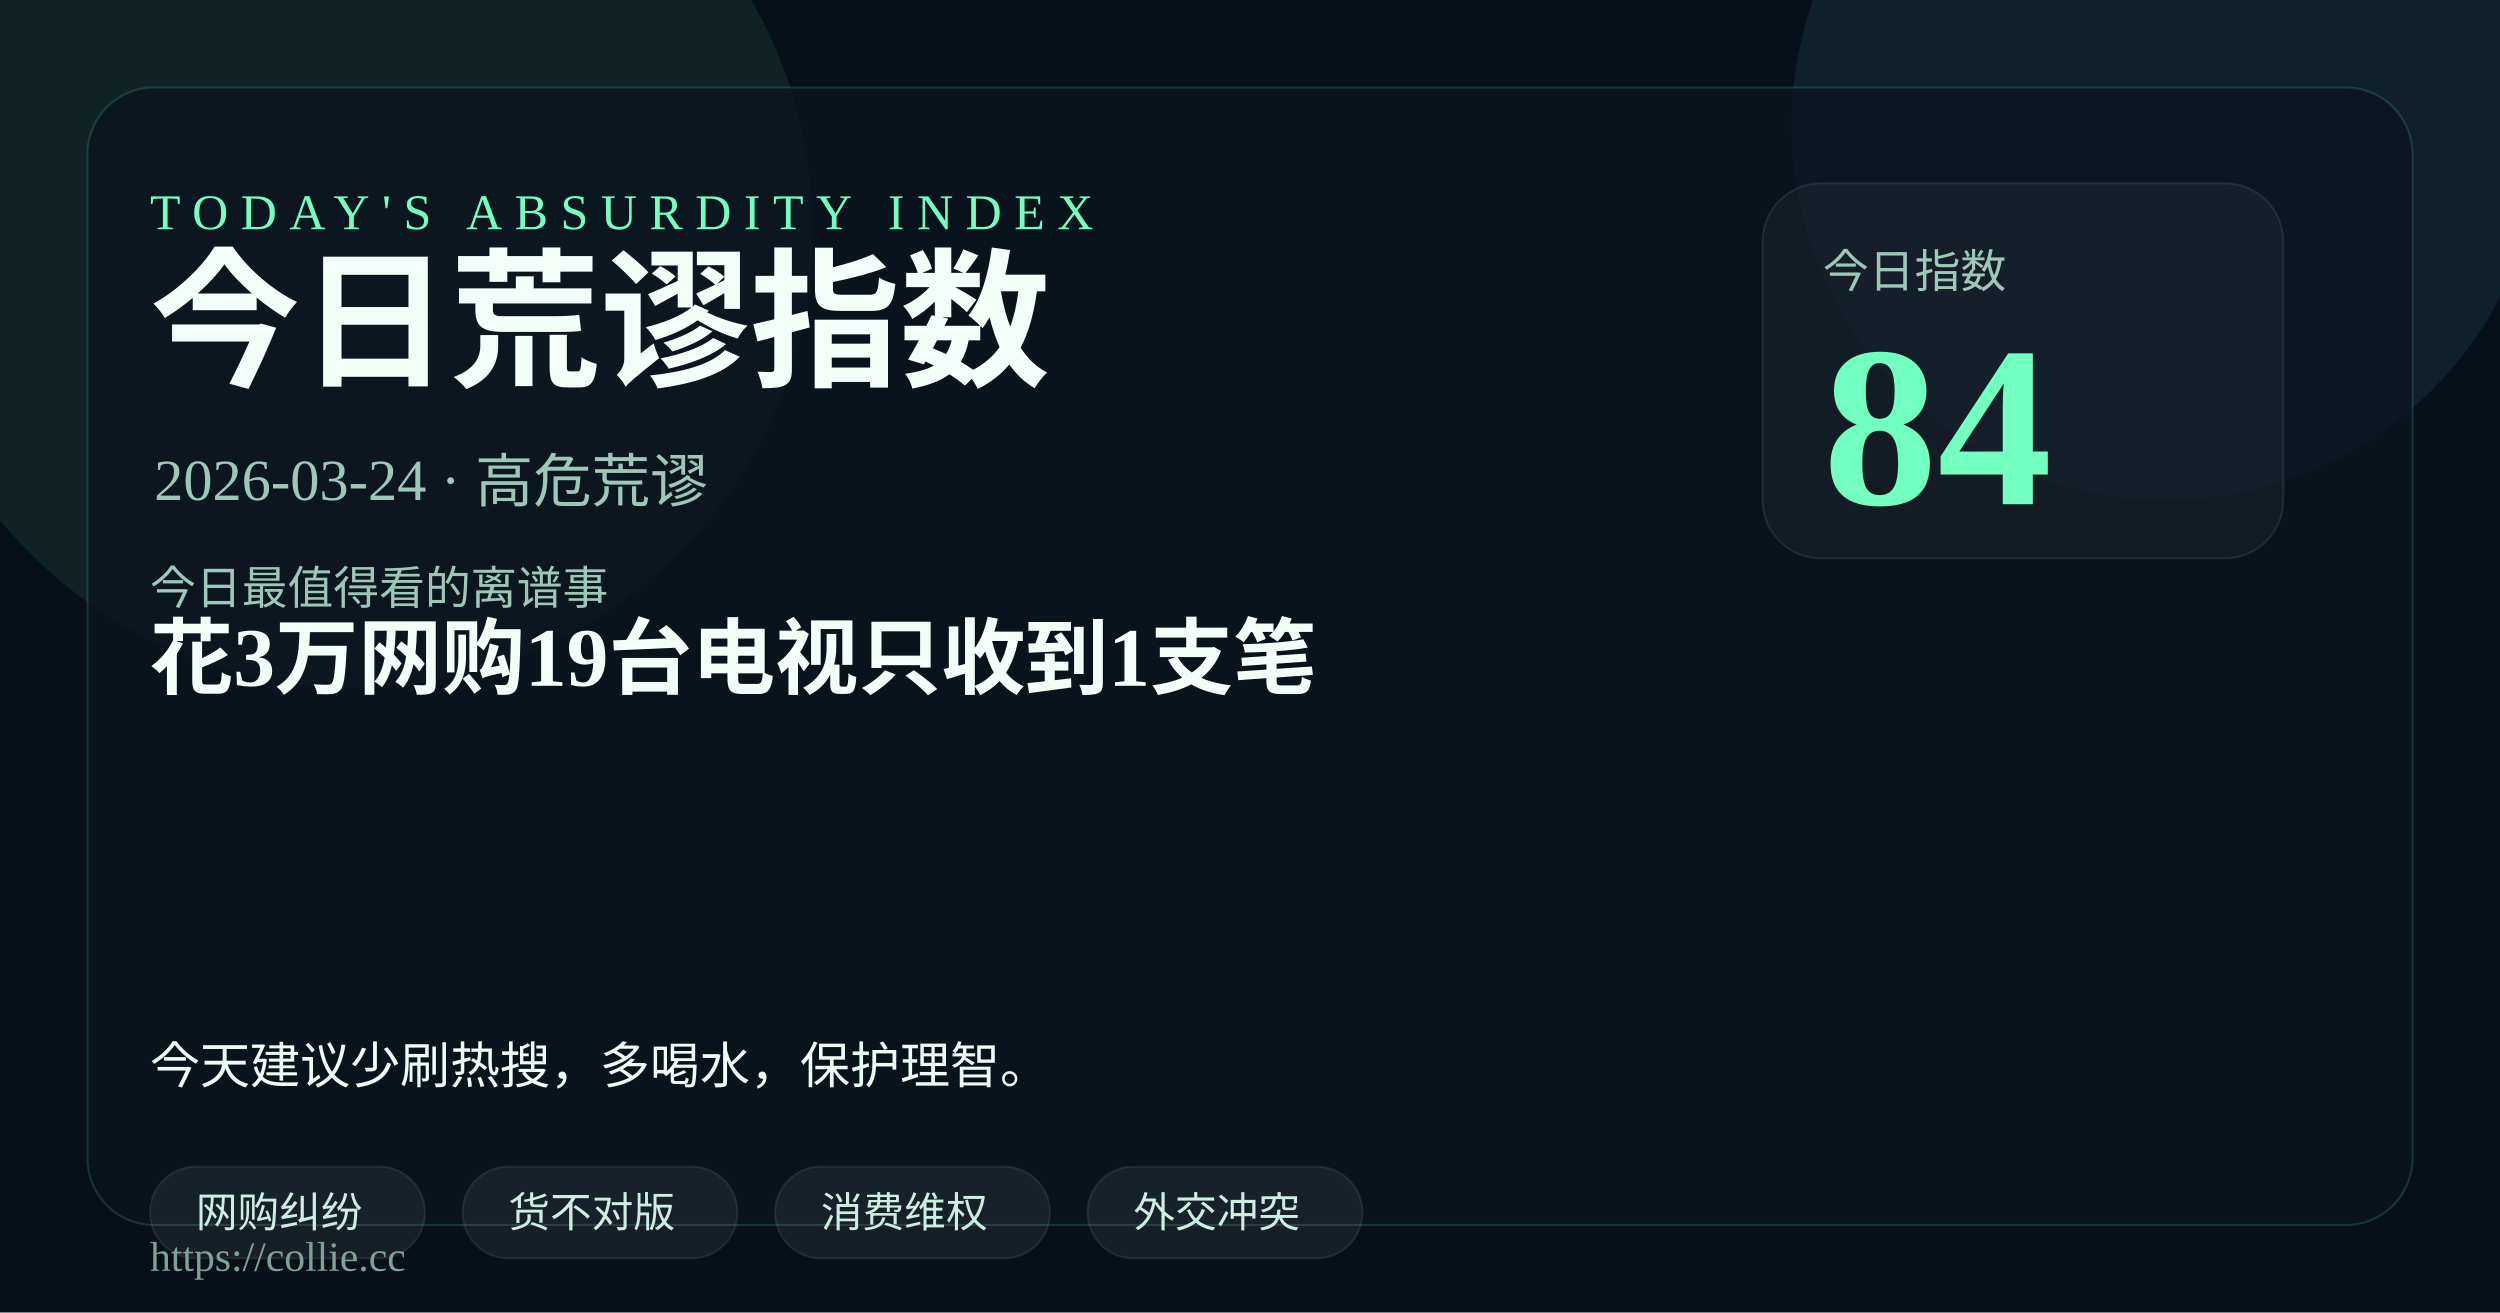
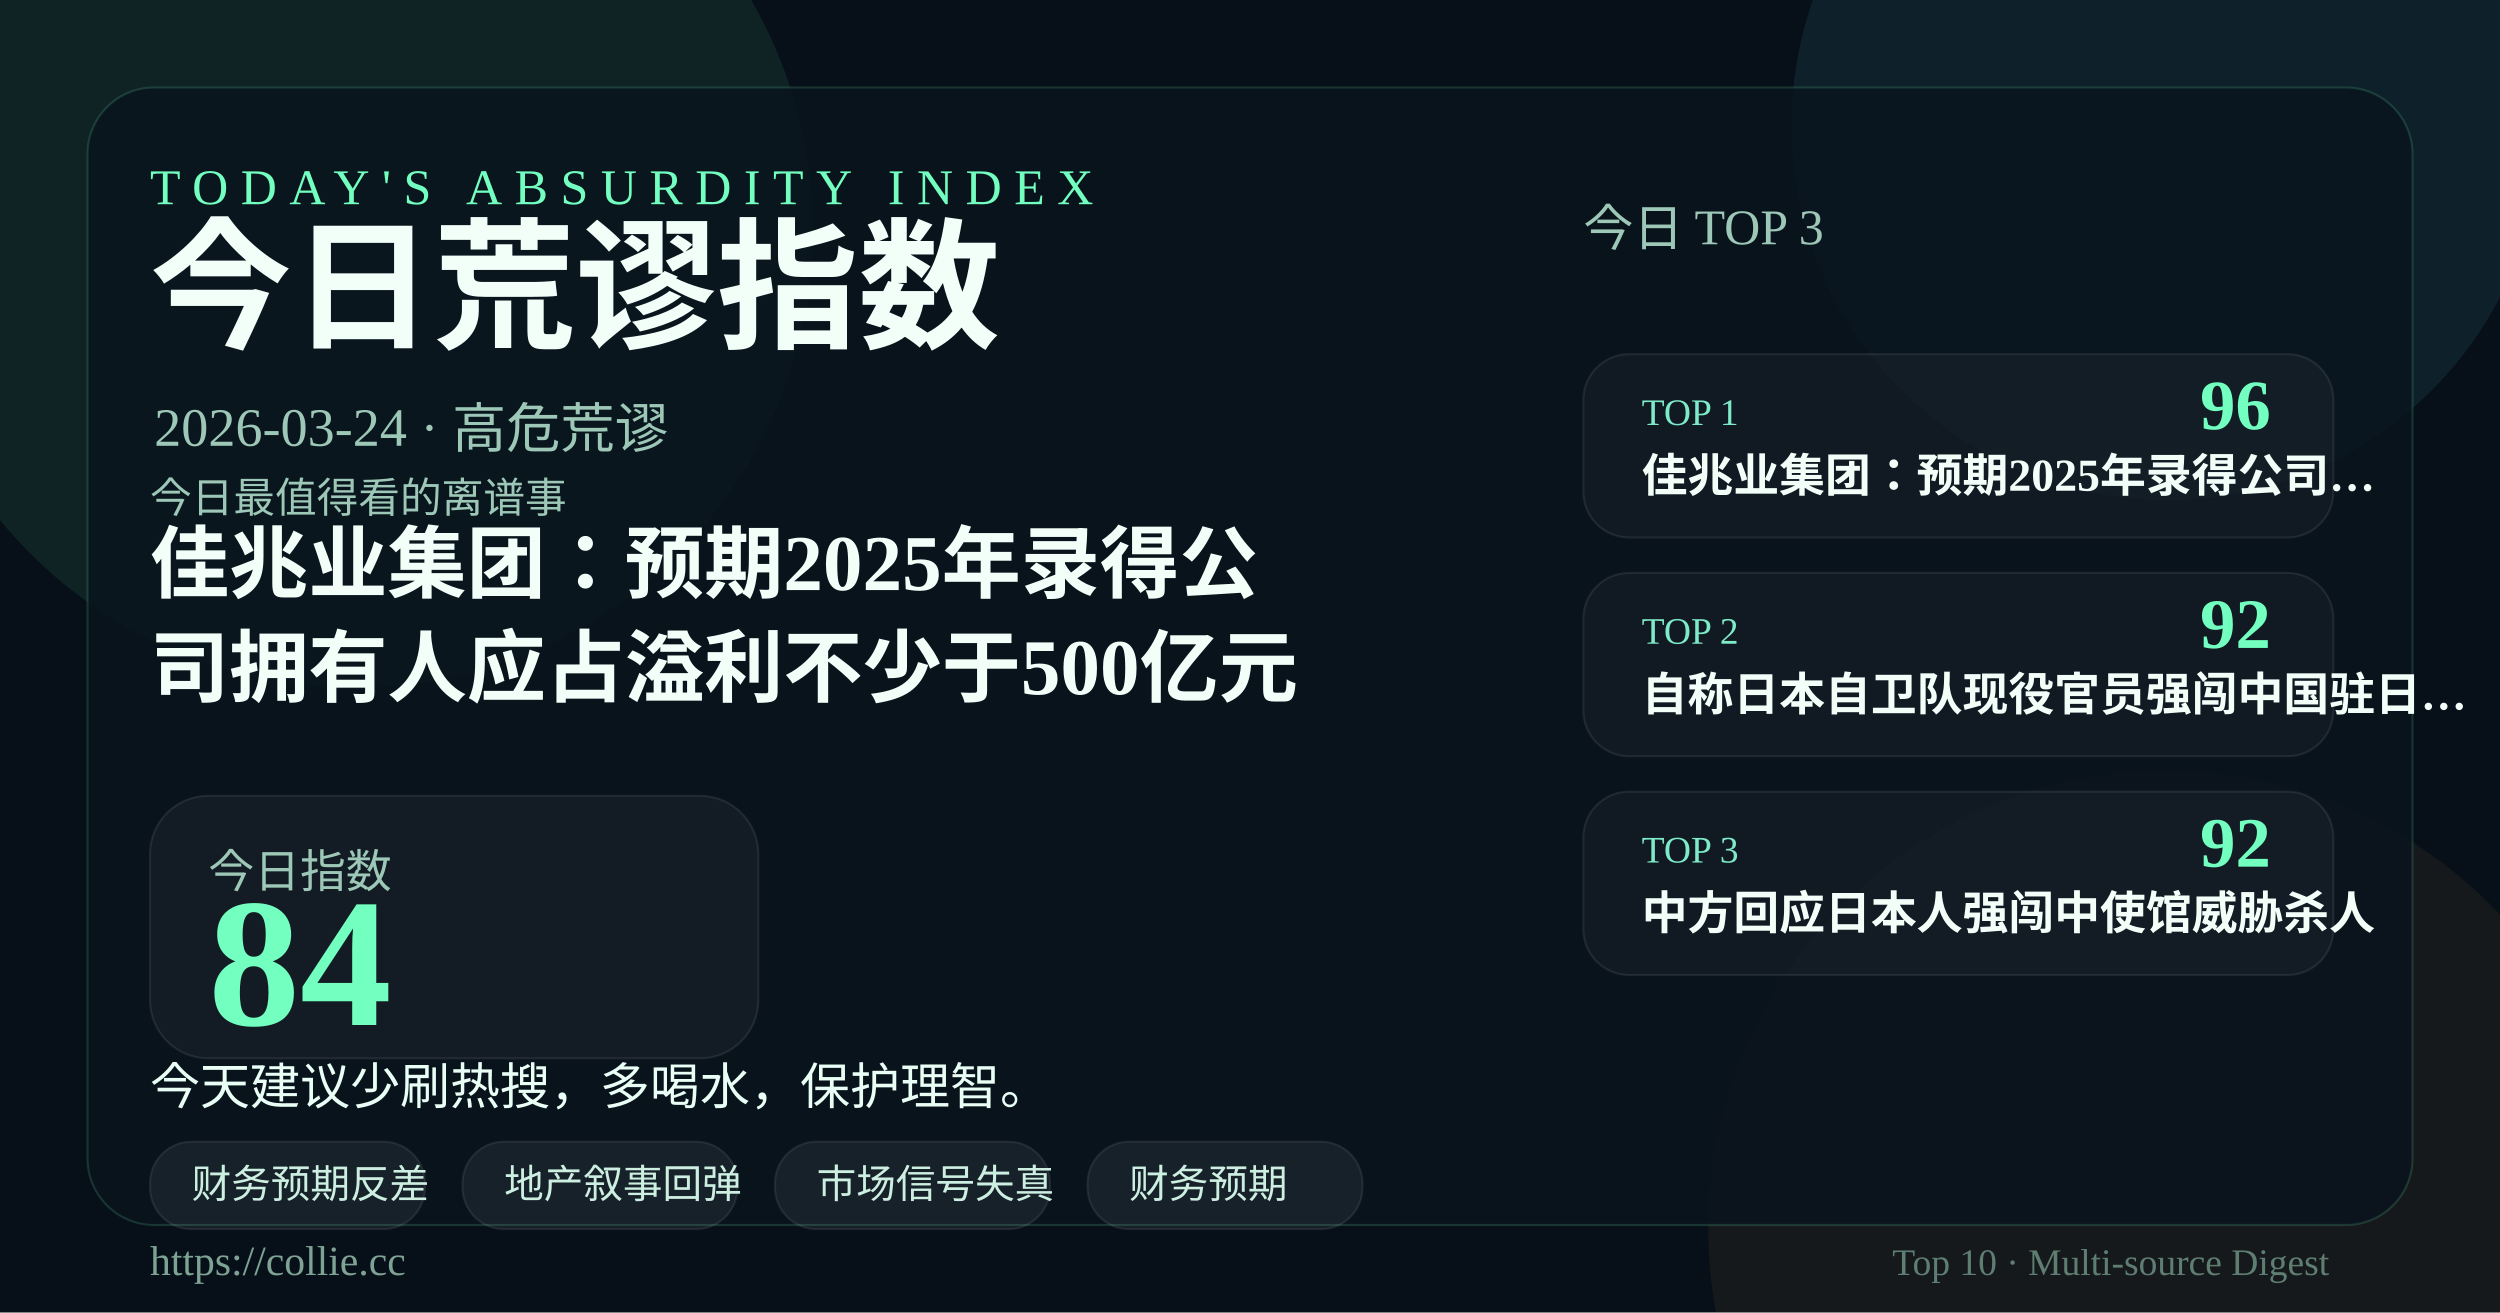
<svg xmlns="http://www.w3.org/2000/svg" width="1200" height="630" viewBox="0 0 1200 630" fill="none">
  <rect width="1200" height="630" fill="#071018" />
  <circle cx="170" cy="110" r="220" fill="rgba(114,255,191,0.08)" />
  <circle cx="1040" cy="60" r="180" fill="rgba(111,233,255,0.08)" />
-   <rect x="42" y="42" width="1116" height="546" rx="32" fill="rgba(10,20,30,0.82)" stroke="rgba(114,255,191,0.15)" />
-   <text x="72" y="110" font-size="24" letter-spacing="6" fill="#72FFBF">TODAY'S ABSURDITY INDEX</text>
-   <text x="72" y="180" font-size="72" font-weight="800" fill="#F2FFF9">今日荒谬指数</text>
-   <text x="74" y="240" font-size="28" fill="#9DC8B7">2026-03-24 · 高危荒谬</text>
-   <rect x="846" y="88" width="250" height="180" rx="28" fill="rgba(255,255,255,0.04)" stroke="rgba(255,255,255,0.08)" />
-   <text x="875" y="138" font-size="22" fill="#9DC8B7">今日指数</text>
-   <text x="875" y="242" font-size="110" font-weight="900" fill="#72FFBF">84</text>
-   <text x="72" y="290" font-size="22" fill="#9DC8B7">今日最值得看的离谱事</text>
-   <text x="72" y="330" font-size="40" font-weight="700" fill="#F2FFF9">花3万网购19台电视只收到1支笔</text>
-   <text x="72" y="520" font-size="24" fill="#E9FFF6">今天建议少刷热搜，多喝水，保护理智。</text>
-   <rect x="72" y="560" rx="22" ry="22" width="132" height="44" fill="rgba(255,255,255,0.06)" stroke="rgba(255,255,255,0.08)" />
-   <text x="94" y="589" font-size="20" fill="#CDEFE1">网购纠纷</text>
-   <rect x="222" y="560" rx="22" ry="22" width="132" height="44" fill="rgba(255,255,255,0.06)" stroke="rgba(255,255,255,0.08)" />
-   <text x="244" y="589" font-size="20" fill="#CDEFE1">货不对版</text>
-   <rect x="372" y="560" rx="22" ry="22" width="132" height="44" fill="rgba(255,255,255,0.06)" stroke="rgba(255,255,255,0.08)" />
-   <text x="394" y="589" font-size="20" fill="#CDEFE1">消费维权</text>
-   <rect x="522" y="560" rx="22" ry="22" width="132" height="44" fill="rgba(255,255,255,0.06)" stroke="rgba(255,255,255,0.08)" />
-   <text x="544" y="589" font-size="20" fill="#CDEFE1">外交冲突</text>
-   <text x="72" y="610" font-size="20" fill="#7EA394">https://collie.cc</text>
+   <circle cx="1040" cy="590" r="220" fill="rgba(255,179,71,0.06)" />
+   <rect x="42" y="42" width="1116" height="546" rx="32" fill="rgba(10,20,30,0.86)" stroke="rgba(114,255,191,0.15)" />
+   <text x="72" y="98" font-size="24" letter-spacing="6" fill="#72FFBF">TODAY'S ABSURDITY INDEX</text>
+   <text x="72" y="162" font-size="68" font-weight="900" fill="#F2FFF9">今日荒谬指数</text>
+   <text x="74" y="214" font-size="26" fill="#9DC8B7">2026-03-24 · 高危荒谬</text>
+   <rect x="72" y="382" width="292" height="126" rx="28" fill="rgba(255,255,255,0.04)" stroke="rgba(255,255,255,0.08)" />
+   <text x="100" y="426" font-size="22" fill="#9DC8B7">今日指数</text>
+   <text x="100" y="492" font-size="88" font-weight="900" fill="#72FFBF">84</text>
+   <text x="72" y="246" font-size="20" fill="#9DC8B7">今日最值得看的离谱事</text>
+   <text x="72" y="284" font-size="38" font-weight="800" fill="#F2FFF9">佳兆业集团：预期2025年录得公</text>
+   <text x="72" y="334" font-size="38" font-weight="800" fill="#F2FFF9">司拥有人应占溢利不少于500亿元</text>
+   <text x="72" y="530" font-size="24" fill="#E9FFF6">今天建议少刷热搜，多喝水，保护理智。</text>
+   <rect x="72" y="548" rx="20" ry="20" width="132" height="42" fill="rgba(255,255,255,0.06)" stroke="rgba(255,255,255,0.08)" />
+   <text x="92" y="575" font-size="19" fill="#CDEFE1">财务预期反差</text>
+   <rect x="222" y="548" rx="20" ry="20" width="132" height="42" fill="rgba(255,255,255,0.06)" stroke="rgba(255,255,255,0.08)" />
+   <text x="242" y="575" font-size="19" fill="#CDEFE1">地产叙事回弹</text>
+   <rect x="372" y="548" rx="20" ry="20" width="132" height="42" fill="rgba(255,255,255,0.06)" stroke="rgba(255,255,255,0.08)" />
+   <text x="392" y="575" font-size="19" fill="#CDEFE1">市场信号失真</text>
+   <rect x="522" y="548" rx="20" ry="20" width="132" height="42" fill="rgba(255,255,255,0.06)" stroke="rgba(255,255,255,0.08)" />
+   <text x="542" y="575" font-size="19" fill="#CDEFE1">财务预期</text>
+   <text x="760" y="118" font-size="24" fill="#9DC8B7">今日 TOP 3</text>
+   <rect x="760" y="170" width="360" height="88" rx="22" fill="rgba(255,255,255,0.035)" stroke="rgba(255,255,255,0.08)" />
+   <text x="788" y="204" font-size="18" fill="#7DEAC8">TOP 1</text>
+   <text x="1090" y="206" font-size="34" text-anchor="end" font-weight="900" fill="#72FFBF">96</text>
+   <text x="788" y="236" font-size="22" font-weight="700" fill="#F2FFF9">佳兆业集团：预期2025年录得公司…</text>
+   <rect x="760" y="275" width="360" height="88" rx="22" fill="rgba(255,255,255,0.035)" stroke="rgba(255,255,255,0.08)" />
+   <text x="788" y="309" font-size="18" fill="#7DEAC8">TOP 2</text>
+   <text x="1090" y="311" font-size="34" text-anchor="end" font-weight="900" fill="#72FFBF">92</text>
+   <text x="788" y="341" font-size="22" font-weight="700" fill="#F2FFF9">自称日本自卫队现役官员强闯中国驻日…</text>
+   <rect x="760" y="380" width="360" height="88" rx="22" fill="rgba(255,255,255,0.035)" stroke="rgba(255,255,255,0.08)" />
+   <text x="788" y="414" font-size="18" fill="#7DEAC8">TOP 3</text>
+   <text x="1090" y="416" font-size="34" text-anchor="end" font-weight="900" fill="#72FFBF">92</text>
+   <text x="788" y="446" font-size="22" font-weight="700" fill="#F2FFF9">中方回应日本人强闯中使馆威胁杀人</text>
+   <text x="72" y="612" font-size="20" fill="#7EA394">https://collie.cc</text>
+   <text x="1118" y="612" font-size="18" text-anchor="end" fill="#5E7E72">Top 10 · Multi-source Digest</text>
</svg>
